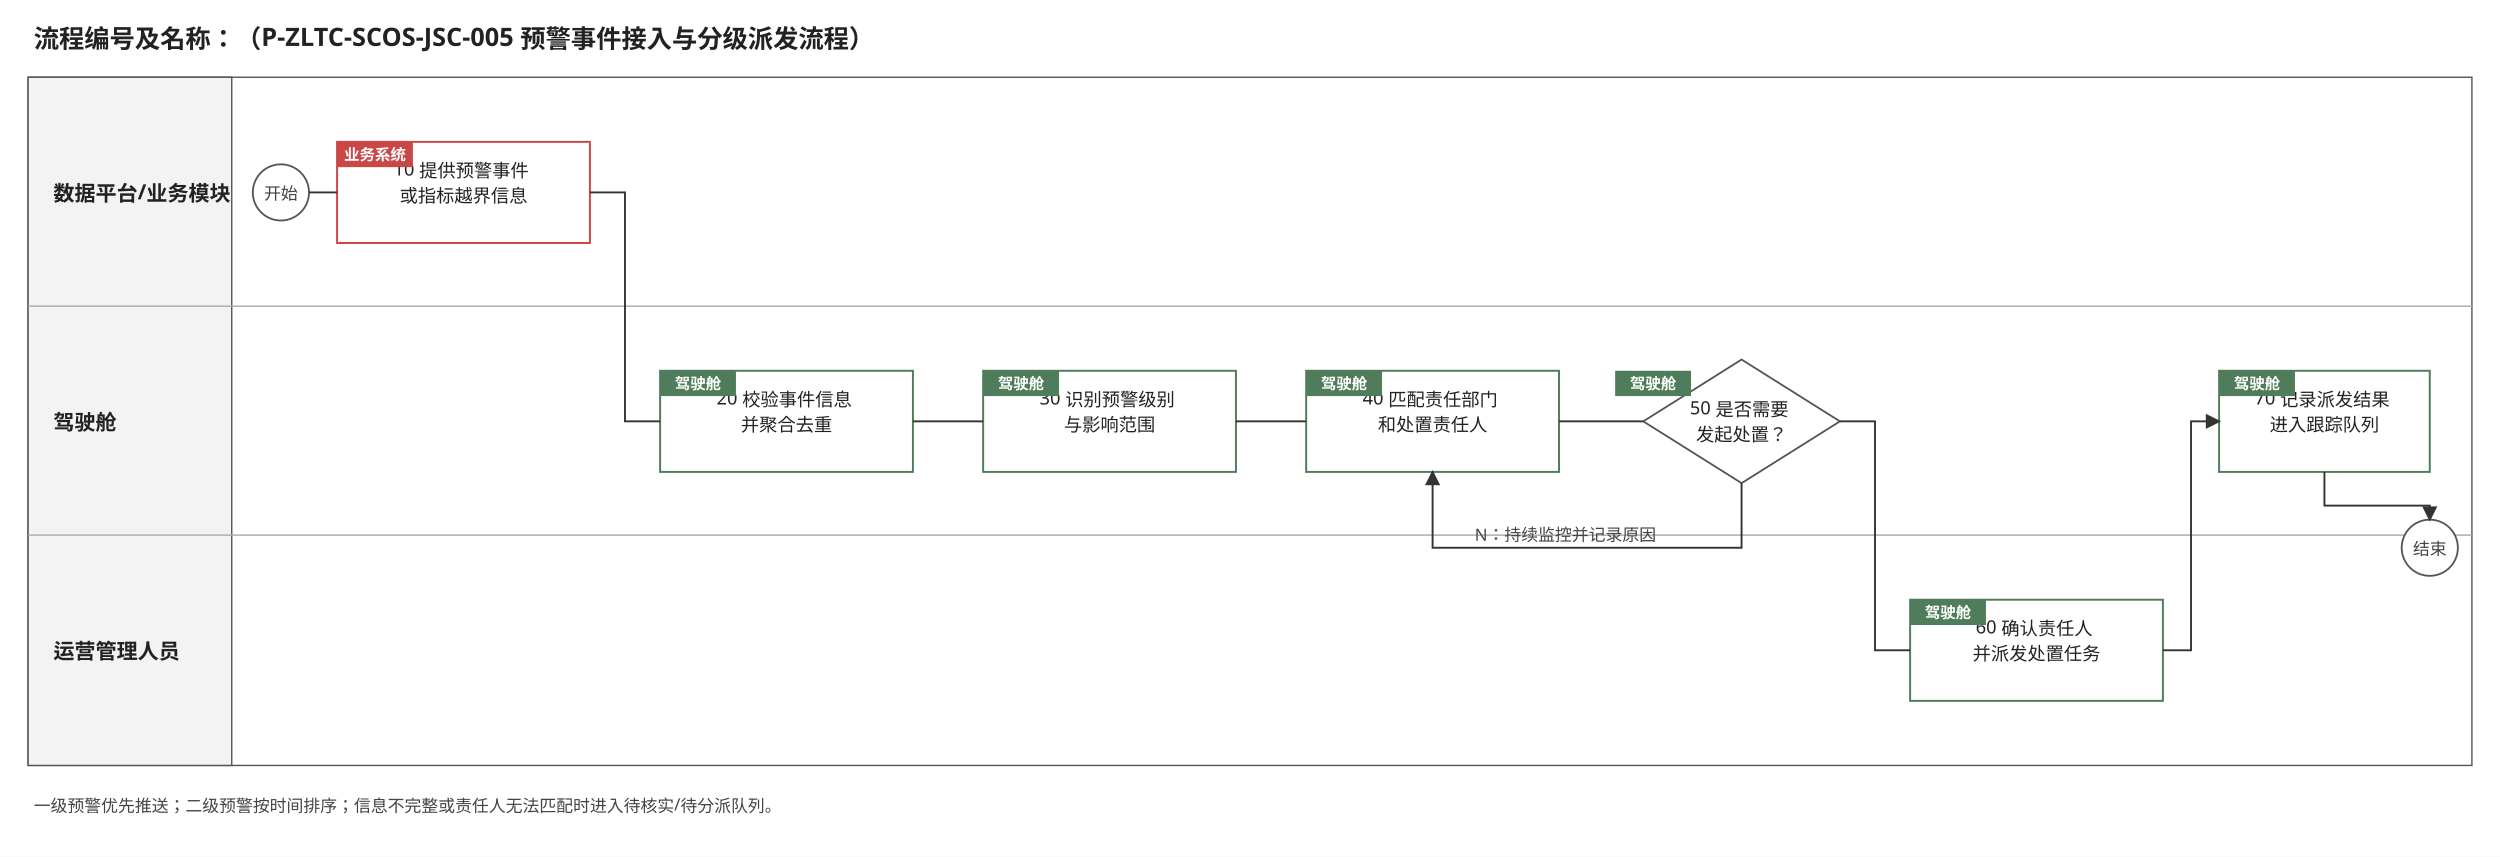
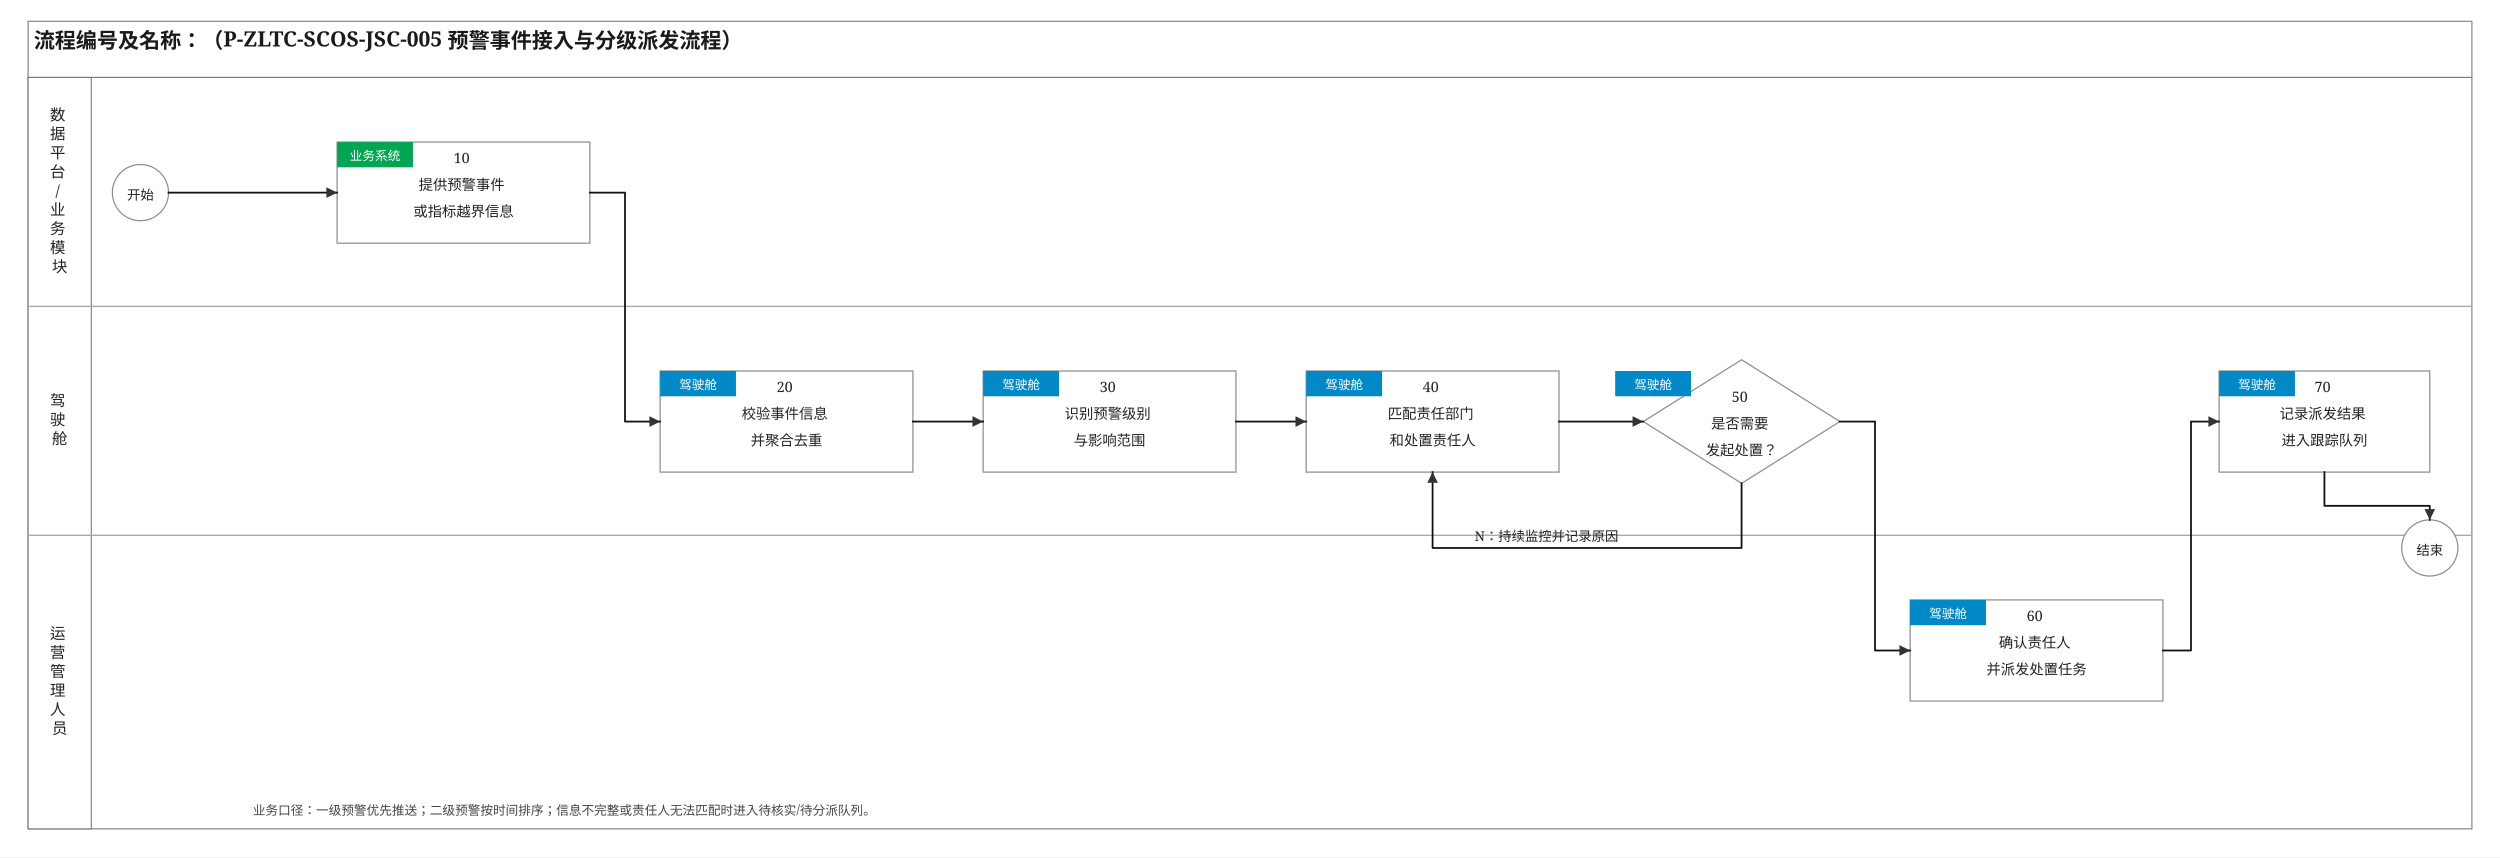
- <svg xmlns="http://www.w3.org/2000/svg" width="1780" height="610" viewBox="0 0 1780 610">
+ <svg xmlns="http://www.w3.org/2000/svg" width="2800" height="960" viewBox="0 0 1780 610">
  <defs>
-     <marker id="a" markerWidth="8" markerHeight="8" refX="7" refY="4" orient="auto">
-       <path d="M0 0L8 4 0 8Z" fill="#333" />
+     <marker id="a" markerWidth="6" markerHeight="6" refX="6" refY="3" orient="auto">
+       <path d="M0 0L6 3 0 6Z" fill="#333" />
    </marker>
-     <style>.tt{font:bold 18px 'Microsoft YaHei';fill:#222}.lh{font:bold 15px 'Microsoft YaHei';fill:#222}.tx{font:13px 'Microsoft YaHei';fill:#222}.sm{font:12px 'Microsoft YaHei';fill:#444}.b{fill:#fff;stroke:#c94747;stroke-width:1.4}.s{fill:#fff;stroke:#4f7d5b;stroke-width:1.4}.x,.d{fill:#fff;stroke:#555;stroke-width:1.3}.f{fill:none;stroke:#333;stroke-width:1.35;marker-end:url(#a)}</style>
+     <style>.tt{font-family:'SimSun','Songti SC','STSong',serif;font-size:15px;font-weight:600;fill:#1a1a1a}
+ .lh{font-family:'SimSun','Songti SC','STSong',serif;font-size:11px;fill:#222;text-anchor:middle}
+ .tx{font-family:'SimSun','Songti SC','STSong',serif;font-size:10.2px;fill:#222}
+ .sm{font-family:'SimSun','Songti SC','STSong',serif;font-size:9.5px;fill:#222}
+ .note{font-family:'SimSun','Songti SC','STSong',serif;font-size:9px;fill:#444}
+ .b,.s,.x,.d{fill:#fff;stroke:#8b8b8b;stroke-width:.86}
+ .f{fill:none;stroke:#111;stroke-width:1.27;stroke-linejoin:round;stroke-linecap:square;marker-end:url(#a)}</style>
  </defs>
  <rect width="1780" height="610" fill="#fff" />
+   <rect x="20" y="15" width="1740" height="40" fill="#fff" stroke="#777" stroke-width=".75" />
  <text x="24" y="34" class="tt">流程编号及名称：（P-ZLTC-SCOS-JSC-005 预警事件接入与分级派发流程）</text>
-   <rect x="20" y="55" width="1740" height="490" fill="#fff" stroke="#555" />
-   <rect x="20" y="55" width="145" height="490" fill="#f3f3f3" stroke="#555" />
+   <rect x="20" y="55" width="1740" height="535" fill="#fff" stroke="#777" stroke-width=".75" />
+   <rect x="20" y="55" width="45" height="535" fill="#fff" stroke="#777" stroke-width=".75" />
  <path d="M20 218H1760M20 381H1760" stroke="#aaa" />
-   <text x="38" y="143" class="lh">数据平台/业务模块</text>
-   <text x="38" y="306" class="lh">驾驶舱</text>
-   <text x="38" y="469" class="lh">运营管理人员</text>
-   <circle cx="200" cy="137" r="20" class="x" />
-   <text x="200" y="142" text-anchor="middle" class="sm">开始</text>
+   <text x="42.5" y="85.5" class="lh">
+     <tspan x="42.5">数</tspan>
+     <tspan x="42.5" dy="13.5">据</tspan>
+     <tspan x="42.5" dy="13.5">平</tspan>
+     <tspan x="42.5" dy="13.5">台</tspan>
+     <tspan x="42.5" dy="13.5">/</tspan>
+     <tspan x="42.5" dy="13.5">业</tspan>
+     <tspan x="42.5" dy="13.5">务</tspan>
+     <tspan x="42.5" dy="13.5">模</tspan>
+     <tspan x="42.5" dy="13.5">块</tspan>
+   </text>
+   <text x="42.5" y="289.0" class="lh">
+     <tspan x="42.5">驾</tspan>
+     <tspan x="42.5" dy="13.5">驶</tspan>
+     <tspan x="42.5" dy="13.5">舱</tspan>
+   </text>
+   <text x="42.5" y="454.8" class="lh">
+     <tspan x="42.5">运</tspan>
+     <tspan x="42.5" dy="13.5">营</tspan>
+     <tspan x="42.5" dy="13.5">管</tspan>
+     <tspan x="42.5" dy="13.5">理</tspan>
+     <tspan x="42.5" dy="13.5">人</tspan>
+     <tspan x="42.5" dy="13.5">员</tspan>
+   </text>
+   <circle cx="100" cy="137" r="20" class="x" />
+   <text x="100" y="142" text-anchor="middle" class="sm">开始</text>
  <rect x="240" y="101" width="180" height="72" class="b" />
-   <text x="330" y="125" text-anchor="middle" class="tx">
-     <tspan x="330">10 提供预警事件</tspan>
+   <text x="330" y="116" text-anchor="middle" class="tx">
+     <tspan x="330">10</tspan>
+     <tspan x="330" dy="19">提供预警事件</tspan>
    <tspan x="330" dy="19">或指标越界信息</tspan>
  </text>
  <rect x="470" y="264" width="180" height="72" class="s" />
-   <text x="560" y="288" text-anchor="middle" class="tx">
-     <tspan x="560">20 校验事件信息</tspan>
+   <text x="560" y="279" text-anchor="middle" class="tx">
+     <tspan x="560">20</tspan>
+     <tspan x="560" dy="19">校验事件信息</tspan>
    <tspan x="560" dy="19">并聚合去重</tspan>
  </text>
  <rect x="700" y="264" width="180" height="72" class="s" />
-   <text x="790" y="288" text-anchor="middle" class="tx">
-     <tspan x="790">30 识别预警级别</tspan>
+   <text x="790" y="279" text-anchor="middle" class="tx">
+     <tspan x="790">30</tspan>
+     <tspan x="790" dy="19">识别预警级别</tspan>
    <tspan x="790" dy="19">与影响范围</tspan>
  </text>
  <rect x="930" y="264" width="180" height="72" class="s" />
-   <text x="1020" y="288" text-anchor="middle" class="tx">
-     <tspan x="1020">40 匹配责任部门</tspan>
+   <text x="1020" y="279" text-anchor="middle" class="tx">
+     <tspan x="1020">40</tspan>
+     <tspan x="1020" dy="19">匹配责任部门</tspan>
    <tspan x="1020" dy="19">和处置责任人</tspan>
  </text>
  <polygon points="1240,256 1310,300 1240,344 1170,300" class="d" />
-   <text x="1240" y="295" text-anchor="middle" class="tx">
-     <tspan x="1240">50 是否需要</tspan>
+   <text x="1240" y="286" text-anchor="middle" class="tx">
+     <tspan x="1240">50</tspan>
+     <tspan x="1240" dy="19">是否需要</tspan>
    <tspan x="1240" dy="19">发起处置？</tspan>
  </text>
  <rect x="1360" y="427" width="180" height="72" class="s" />
-   <text x="1450" y="451" text-anchor="middle" class="tx">
-     <tspan x="1450">60 确认责任人</tspan>
+   <text x="1450" y="442" text-anchor="middle" class="tx">
+     <tspan x="1450">60</tspan>
+     <tspan x="1450" dy="19">确认责任人</tspan>
    <tspan x="1450" dy="19">并派发处置任务</tspan>
  </text>
  <rect x="1580" y="264" width="150" height="72" class="s" />
-   <text x="1655" y="288" text-anchor="middle" class="tx">
-     <tspan x="1655">70 记录派发结果</tspan>
+   <text x="1655" y="279" text-anchor="middle" class="tx">
+     <tspan x="1655">70</tspan>
+     <tspan x="1655" dy="19">记录派发结果</tspan>
    <tspan x="1655" dy="19">进入跟踪队列</tspan>
  </text>
-   <path d="M220 137H240M420 137H445V300H470M650 300H700M880 300H930M1110 300H1170M1310 300H1335V463H1360M1540 463H1560V300H1580" class="f" />
+   <path d="M120 137H240" class="f" />
+   <path d="M420 137H445V300H470" class="f" />
+   <path d="M650 300H700" class="f" />
+   <path d="M880 300H930" class="f" />
+   <path d="M1110 300H1170" class="f" />
+   <path d="M1310 300H1335V463H1360" class="f" />
+   <path d="M1540 463H1560V300H1580" class="f" />
  <circle cx="1730" cy="390" r="20" class="x" />
  <text x="1730" y="395" text-anchor="middle" class="sm">结束</text>
  <path d="M1655 336V360H1730V370" class="f" />
  <path d="M1240 344V390H1020V336" class="f" />
  <text x="1050" y="385" class="sm">N：持续监控并记录原因</text>
-   <text x="24" y="578" class="sm">一级预警优先推送；二级预警按时间排序；信息不完整或责任人无法匹配时进入待核实/待分派队列。</text>
-   <g font-family="Microsoft YaHei" font-size="11" font-weight="bold" fill="#fff">
-     <rect x="240" y="101" width="54" height="18" fill="#c94747" />
+   <text x="180" y="580" class="note">业务口径：一级预警优先推送；二级预警按时间排序；信息不完整或责任人无法匹配时进入待核实/待分派队列。</text>
+   <g font-family="Arial,Microsoft YaHei,sans-serif" font-size="9" font-weight="normal" fill="#fff">
+     <rect x="240" y="101" width="54" height="18" fill="#00a651" />
    <text x="267" y="114" text-anchor="middle">业务系统</text>
-     <rect x="470" y="264" width="54" height="18" fill="#4f7d5b" />
+     <rect x="470" y="264" width="54" height="18" fill="#0088c7" />
    <text x="497" y="277" text-anchor="middle">驾驶舱</text>
-     <rect x="700" y="264" width="54" height="18" fill="#4f7d5b" />
+     <rect x="700" y="264" width="54" height="18" fill="#0088c7" />
    <text x="727" y="277" text-anchor="middle">驾驶舱</text>
-     <rect x="930" y="264" width="54" height="18" fill="#4f7d5b" />
+     <rect x="930" y="264" width="54" height="18" fill="#0088c7" />
    <text x="957" y="277" text-anchor="middle">驾驶舱</text>
-     <rect x="1150" y="264" width="54" height="18" fill="#4f7d5b" />
+     <rect x="1150" y="264" width="54" height="18" fill="#0088c7" />
    <text x="1177" y="277" text-anchor="middle">驾驶舱</text>
-     <rect x="1360" y="427" width="54" height="18" fill="#4f7d5b" />
+     <rect x="1360" y="427" width="54" height="18" fill="#0088c7" />
    <text x="1387" y="440" text-anchor="middle">驾驶舱</text>
-     <rect x="1580" y="264" width="54" height="18" fill="#4f7d5b" />
+     <rect x="1580" y="264" width="54" height="18" fill="#0088c7" />
    <text x="1607" y="277" text-anchor="middle">驾驶舱</text>
  </g>
</svg>
